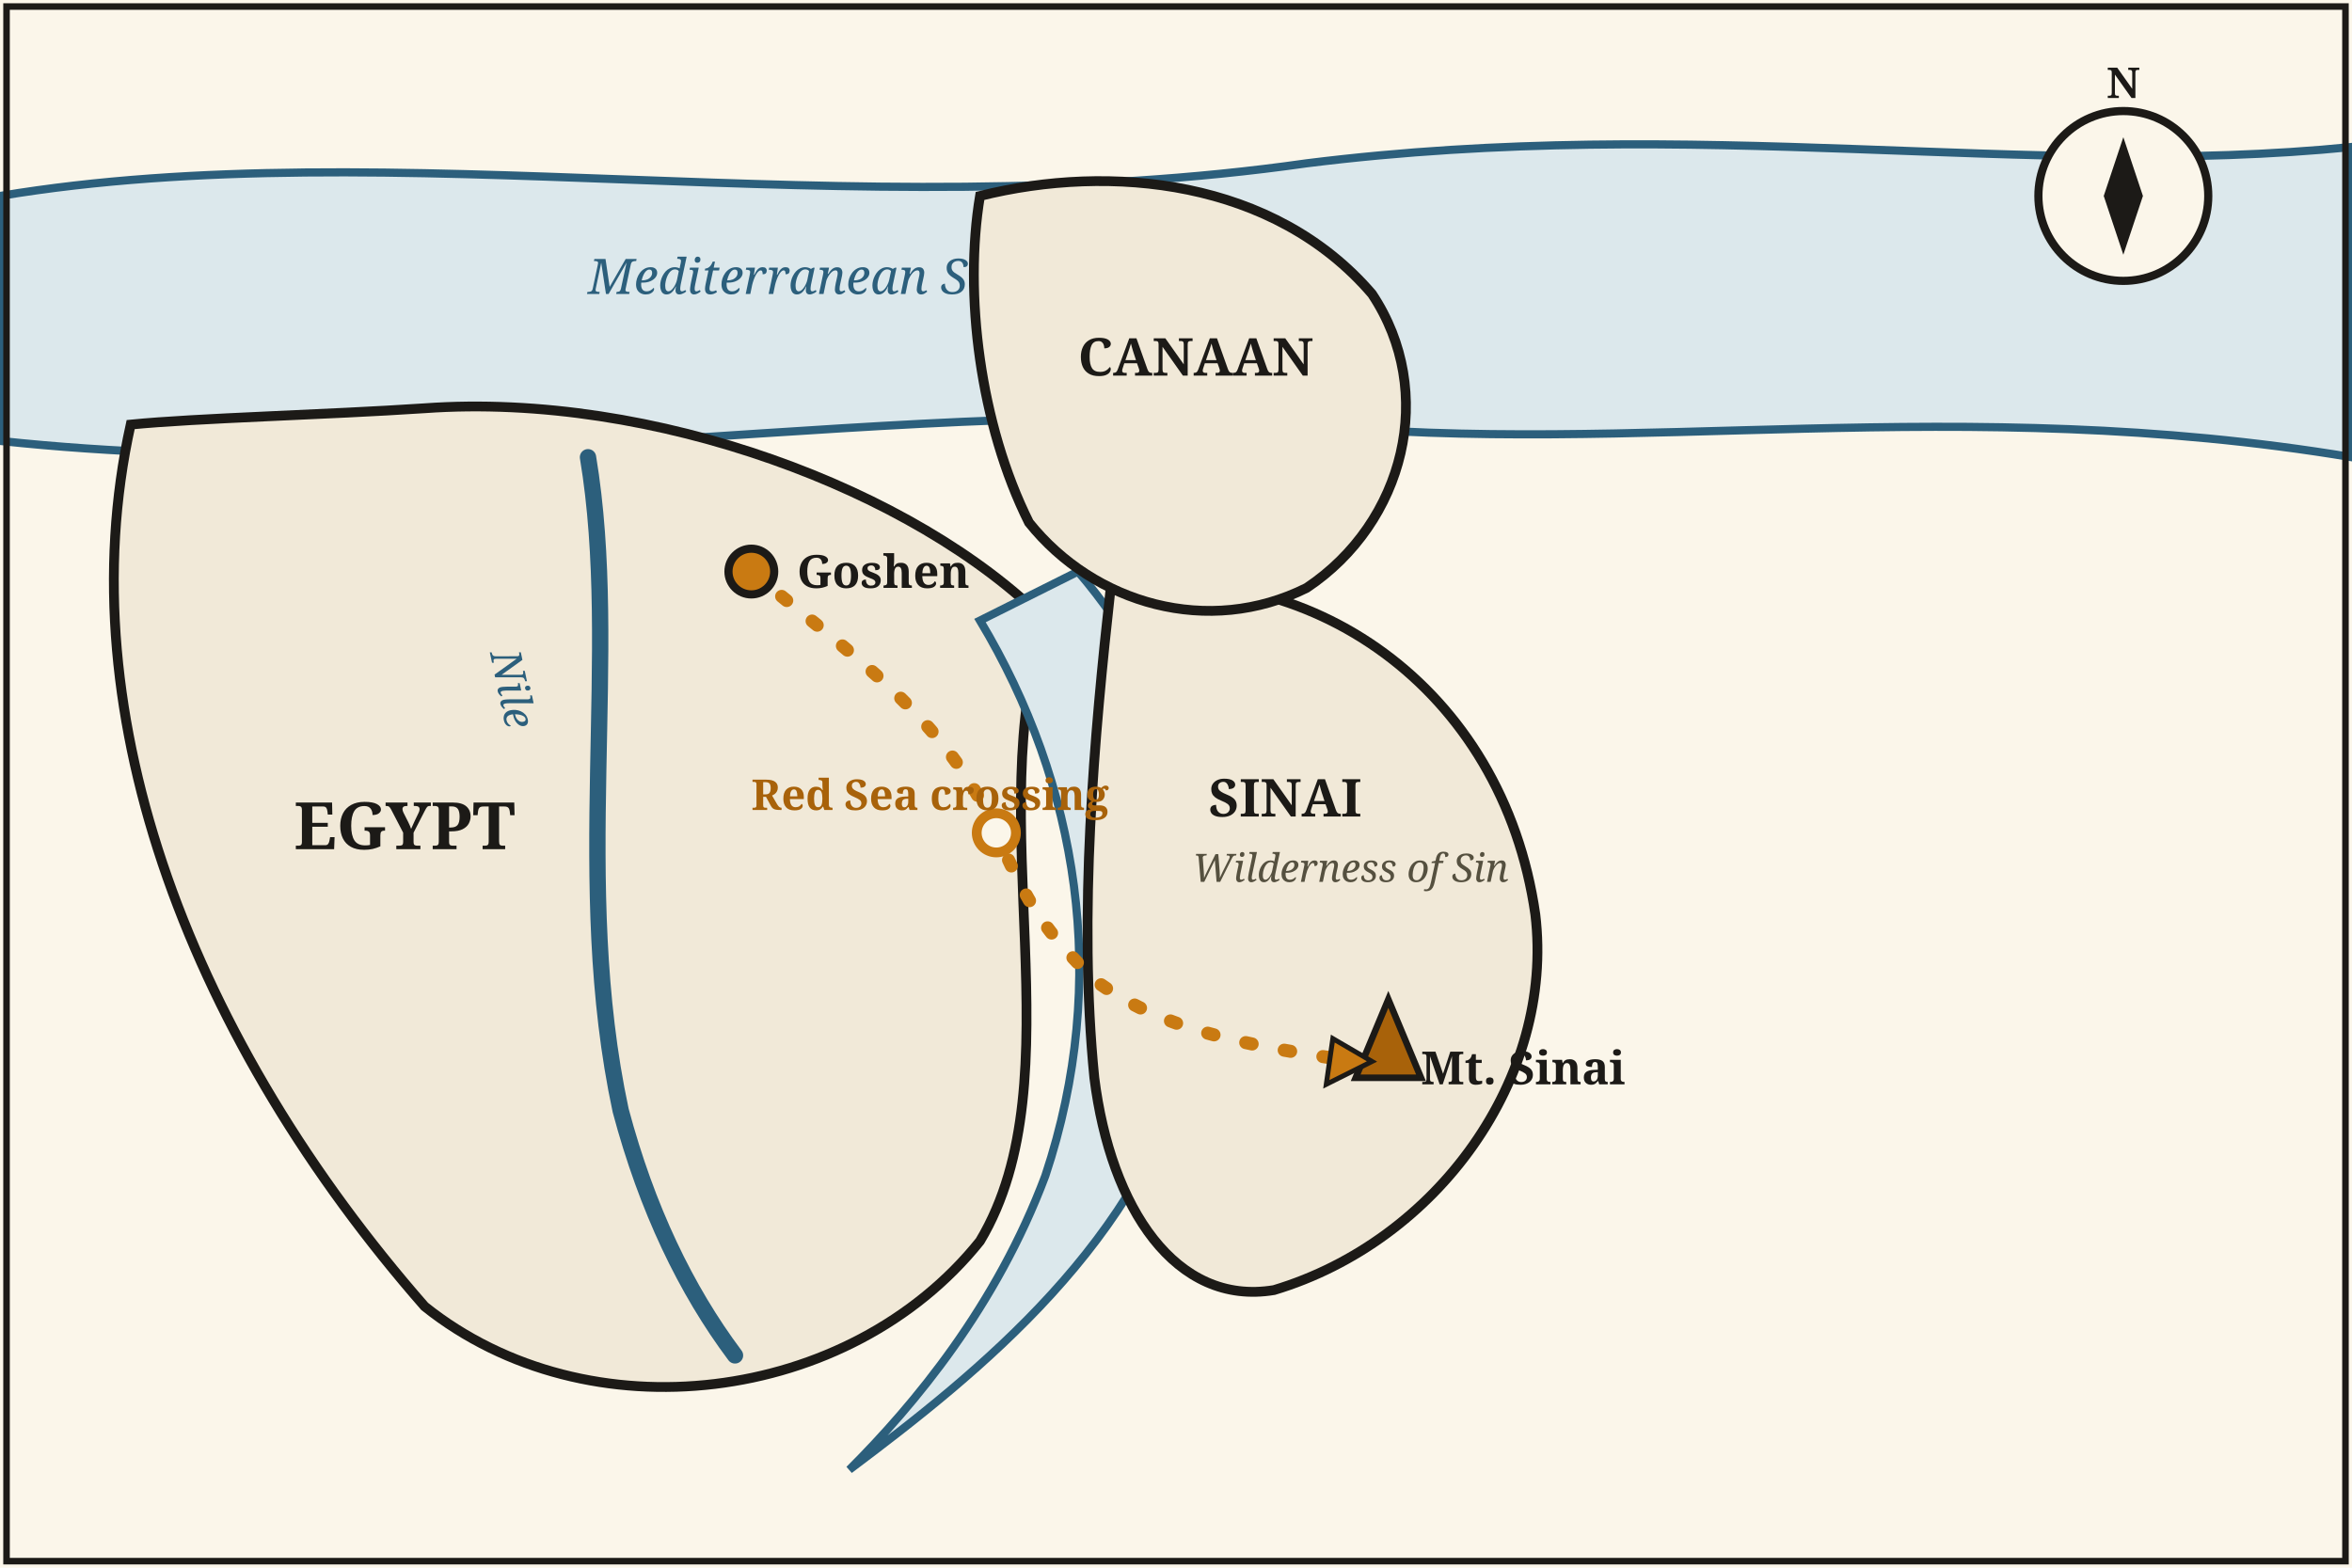
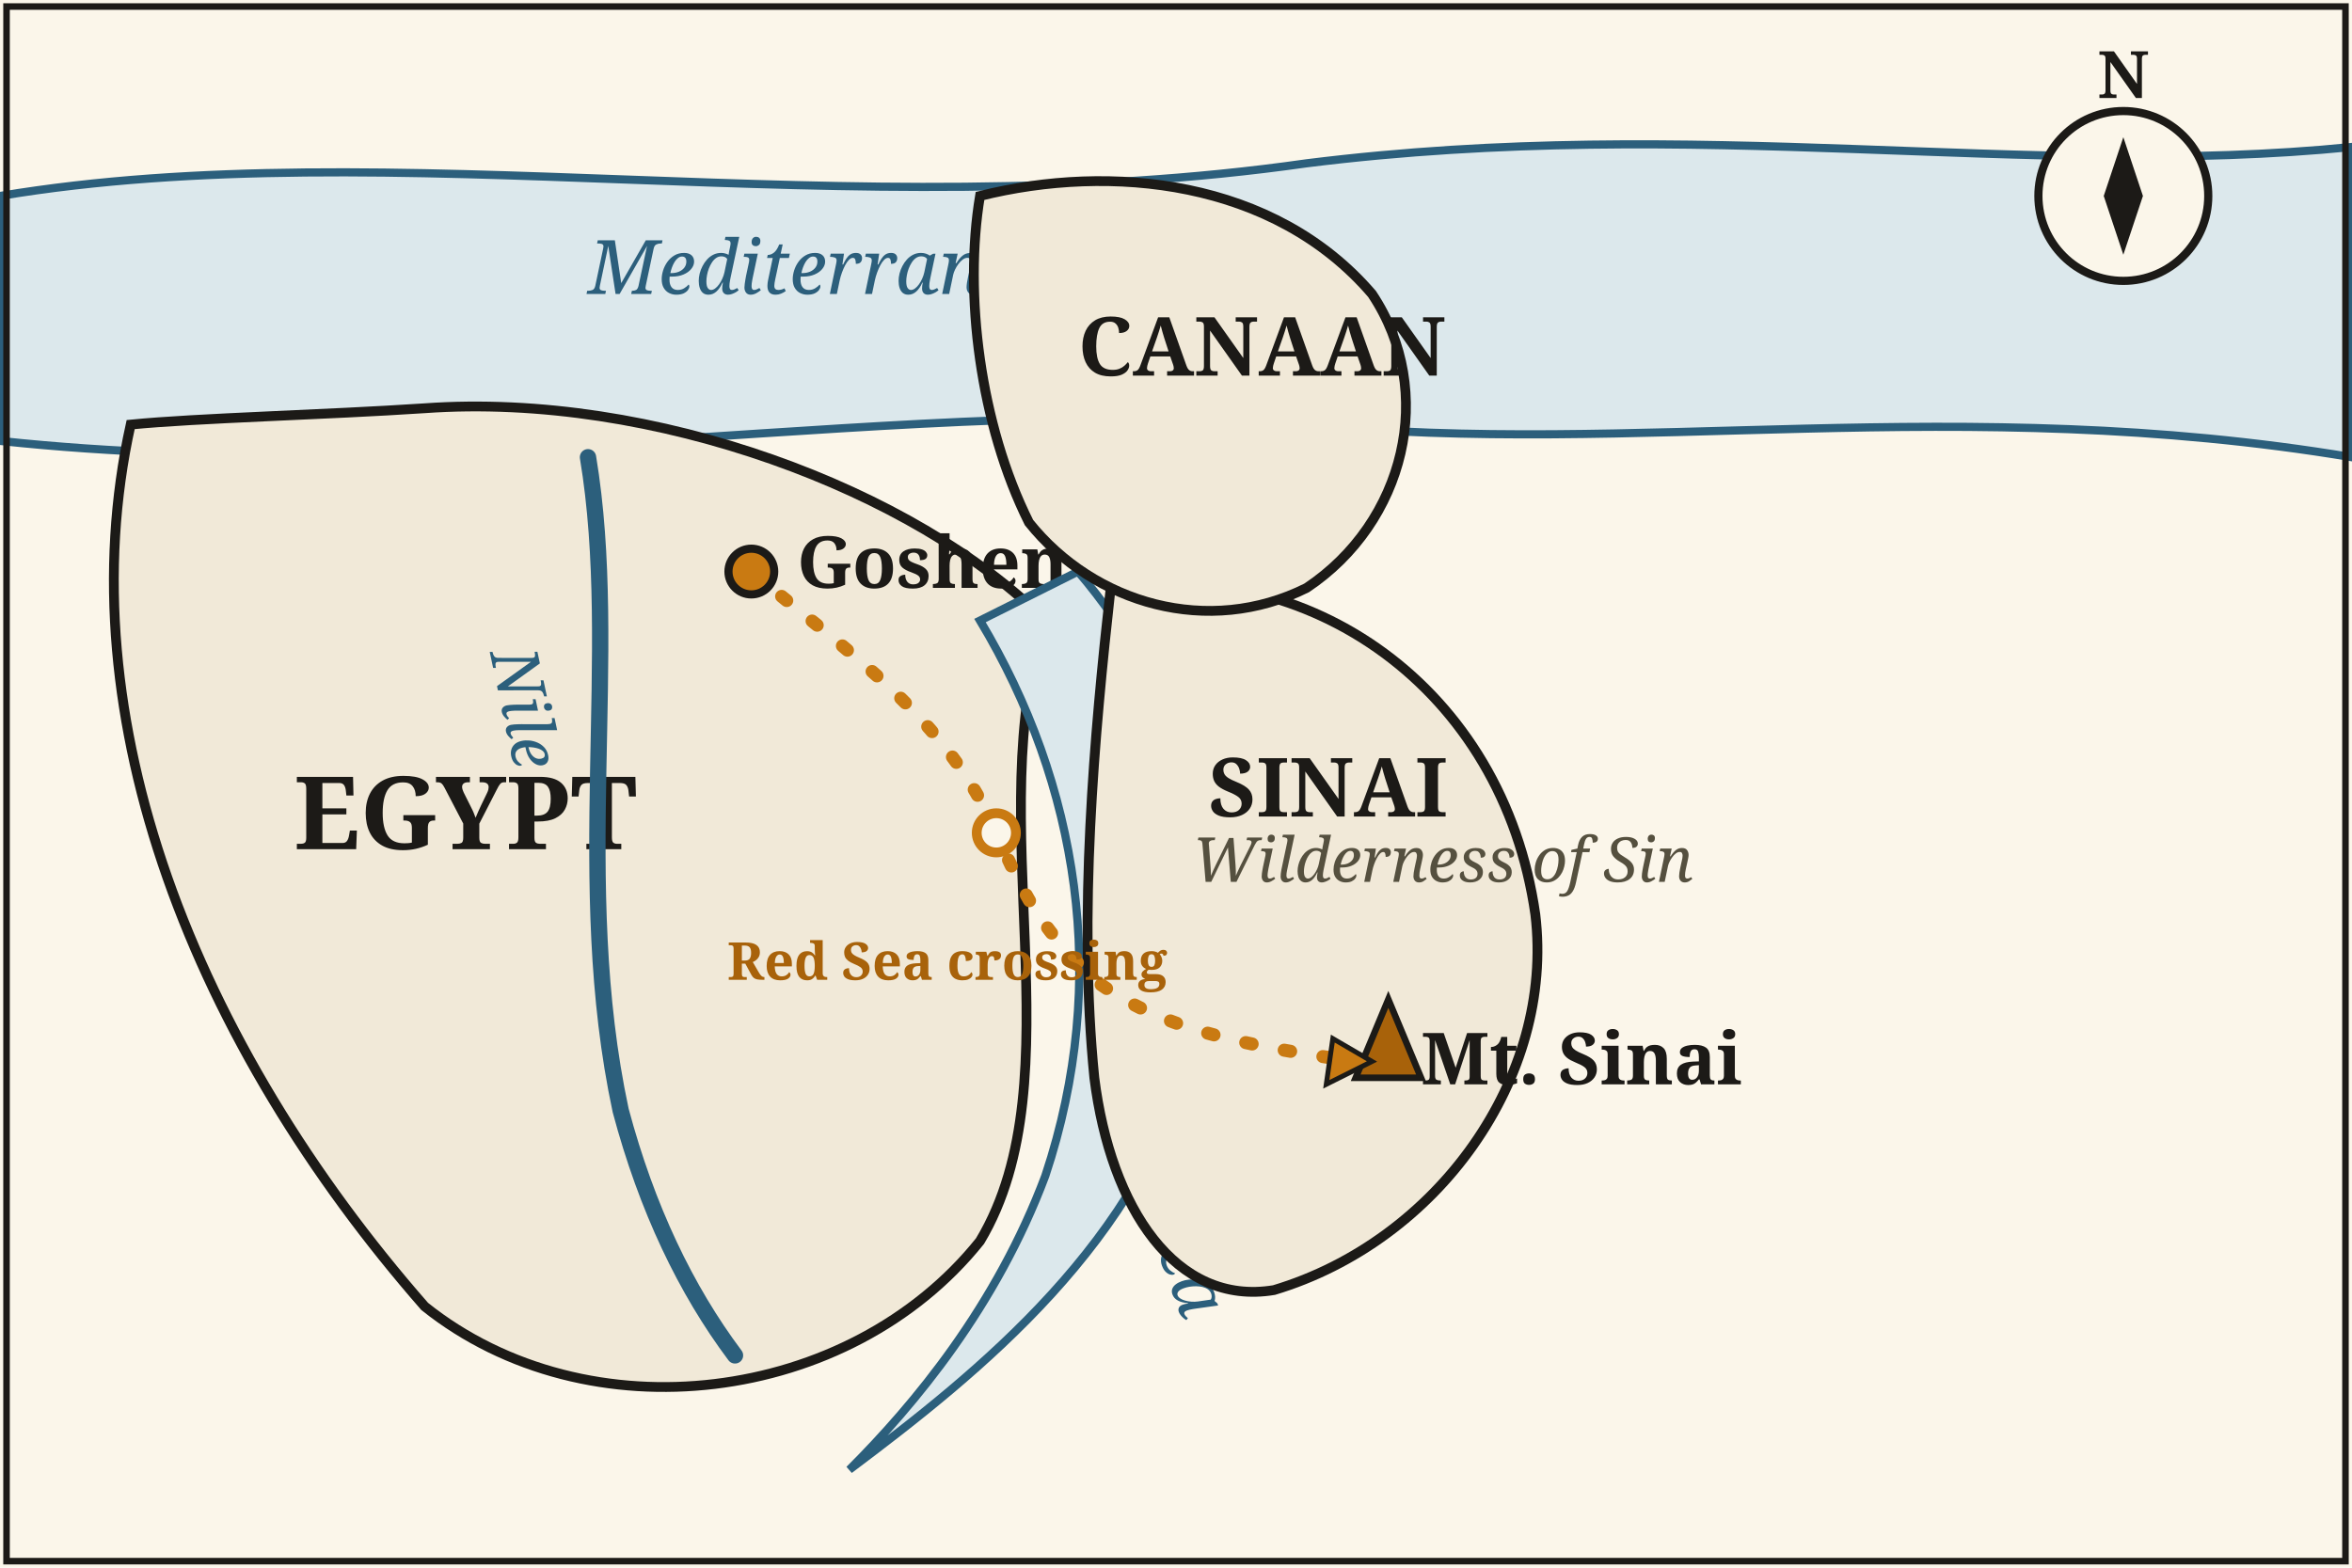
<svg xmlns="http://www.w3.org/2000/svg" viewBox="0 0 720 480" width="100%" height="480">
  <rect width="720" height="480" fill="#fbf6ea" />
  <path d="M0,60 C120,40 260,70 400,50 C520,35 620,55 720,45 L720,140 C600,120 500,140 400,130 C280,120 140,150 0,135 Z" fill="#dce8ec" stroke="#2c5f7c" stroke-width="2.5" />
-   <text x="180" y="90" font-family="Georgia, serif" font-style="italic" font-size="15" fill="#2c5f7c">Mediterranean Sea</text>
+   <text x="180" y="90" font-family="Georgia, serif" font-style="italic" font-size="23" fill="#2c5f7c">Mediterranean Sea</text>
  <path d="M40,130 C20,220 60,320 130,400 C180,440 260,430 300,380 C330,330 300,250 320,190 C280,150 200,120 130,125 C100,127 60,128 40,130 Z" fill="#f1e9d8" stroke="#1c1a17" stroke-width="3" />
-   <text x="90" y="260" font-family="Georgia, serif" font-weight="700" font-size="20" fill="#1c1a17">EGYPT</text>
+   <text x="90" y="260" font-family="Georgia, serif" font-weight="700" font-size="31" fill="#1c1a17">EGYPT</text>
  <path d="M180,140 C190,200 175,270 190,340 C198,370 210,395 225,415" fill="none" stroke="#2c5f7c" stroke-width="5" stroke-linecap="round" />
-   <text x="150" y="200" font-family="Georgia, serif" font-style="italic" font-size="13" fill="#2c5f7c" transform="rotate(78 150 200)">Nile</text>
+   <text x="150" y="200" font-family="Georgia, serif" font-style="italic" font-size="20" fill="#2c5f7c" transform="rotate(78 150 200)">Nile</text>
  <circle cx="230" cy="175" r="7" fill="#c97a12" stroke="#1c1a17" stroke-width="2.5" />
-   <text x="244" y="180" font-family="Georgia, serif" font-weight="700" font-size="14" fill="#1c1a17">Goshen</text>
+   <text x="244" y="180" font-family="Georgia, serif" font-weight="700" font-size="22" fill="#1c1a17">Goshen</text>
  <path d="M300,190 C330,240 340,300 320,360 C305,400 280,430 260,450 C300,420 350,380 365,320 C378,260 360,210 330,175 Z" fill="#dce8ec" stroke="#2c5f7c" stroke-width="2.5" />
-   <text x="335" y="330" font-family="Georgia, serif" font-style="italic" font-size="14" fill="#2c5f7c" transform="rotate(70 335 330)">Red Sea</text>
+   <text x="335" y="330" font-family="Georgia, serif" font-style="italic" font-size="22" fill="#2c5f7c" transform="rotate(70 335 330)">Red Sea</text>
  <path d="M340,180 C400,170 460,210 470,280 C476,330 440,380 390,395 C360,400 340,370 335,330 C330,280 335,225 340,180 Z" fill="#f1e9d8" stroke="#1c1a17" stroke-width="3" />
-   <text x="370" y="250" font-family="Georgia, serif" font-weight="700" font-size="16" fill="#1c1a17">SINAI</text>
-   <text x="365" y="270" font-family="Georgia, serif" font-style="italic" font-size="12" fill="#55503f">Wilderness of Sin</text>
+   <text x="370" y="250" font-family="Georgia, serif" font-weight="700" font-size="25" fill="#1c1a17">SINAI</text>
+   <text x="365" y="270" font-family="Georgia, serif" font-style="italic" font-size="19" fill="#55503f">Wilderness of Sin</text>
  <path d="M415,330 l10,-24 l10,24 z" fill="#a8620a" stroke="#1c1a17" stroke-width="2" />
  <circle cx="425" cy="330" r="0" />
-   <text x="435" y="332" font-family="Georgia, serif" font-weight="700" font-size="14" fill="#1c1a17">Mt. Sinai</text>
+   <text x="435" y="332" font-family="Georgia, serif" font-weight="700" font-size="22" fill="#1c1a17">Mt. Sinai</text>
  <path d="M300,60 C340,50 390,55 420,90 C440,120 430,160 400,180 C370,195 335,185 315,160 C300,130 295,90 300,60 Z" fill="#f1e9d8" stroke="#1c1a17" stroke-width="3" />
-   <text x="330" y="115" font-family="Georgia, serif" font-weight="700" font-size="16" fill="#1c1a17">CANAAN</text>
+   <text x="330" y="115" font-family="Georgia, serif" font-weight="700" font-size="25" fill="#1c1a17">CANAAN</text>
  <path d="M230,175 C260,200 290,220 305,255 C315,278 320,285 335,300 C355,315 380,320 415,325" fill="none" stroke="#c97a12" stroke-width="4" stroke-dasharray="2,10" stroke-linecap="round" />
  <path d="M408,318 L420,325 L406,332 Z" fill="#c97a12" stroke="#1c1a17" stroke-width="1.5" />
  <circle cx="305" cy="255" r="6" fill="#fbf6ea" stroke="#c97a12" stroke-width="3" />
-   <text x="230" y="248" font-family="Georgia, serif" font-weight="700" font-size="13" fill="#a8620a">Red Sea crossing</text>
+   <text x="290" y="300" font-family="Georgia, serif" font-weight="700" font-size="16" fill="#a8620a" text-anchor="middle">Red Sea crossing</text>
  <g transform="translate(650,60)">
    <circle r="26" fill="#fbf6ea" stroke="#1c1a17" stroke-width="2.5" />
    <path d="M0,-18 L6,0 L0,18 L-6,0 Z" fill="#1c1a17" />
-     <text y="-30" font-family="Georgia, serif" font-weight="700" font-size="13" fill="#1c1a17" text-anchor="middle">N</text>
+     <text y="-30" font-family="Georgia, serif" font-weight="700" font-size="20" fill="#1c1a17" text-anchor="middle">N</text>
  </g>
  <rect x="2" y="2" width="716" height="476" fill="none" stroke="#1c1a17" stroke-width="2" />
</svg>
